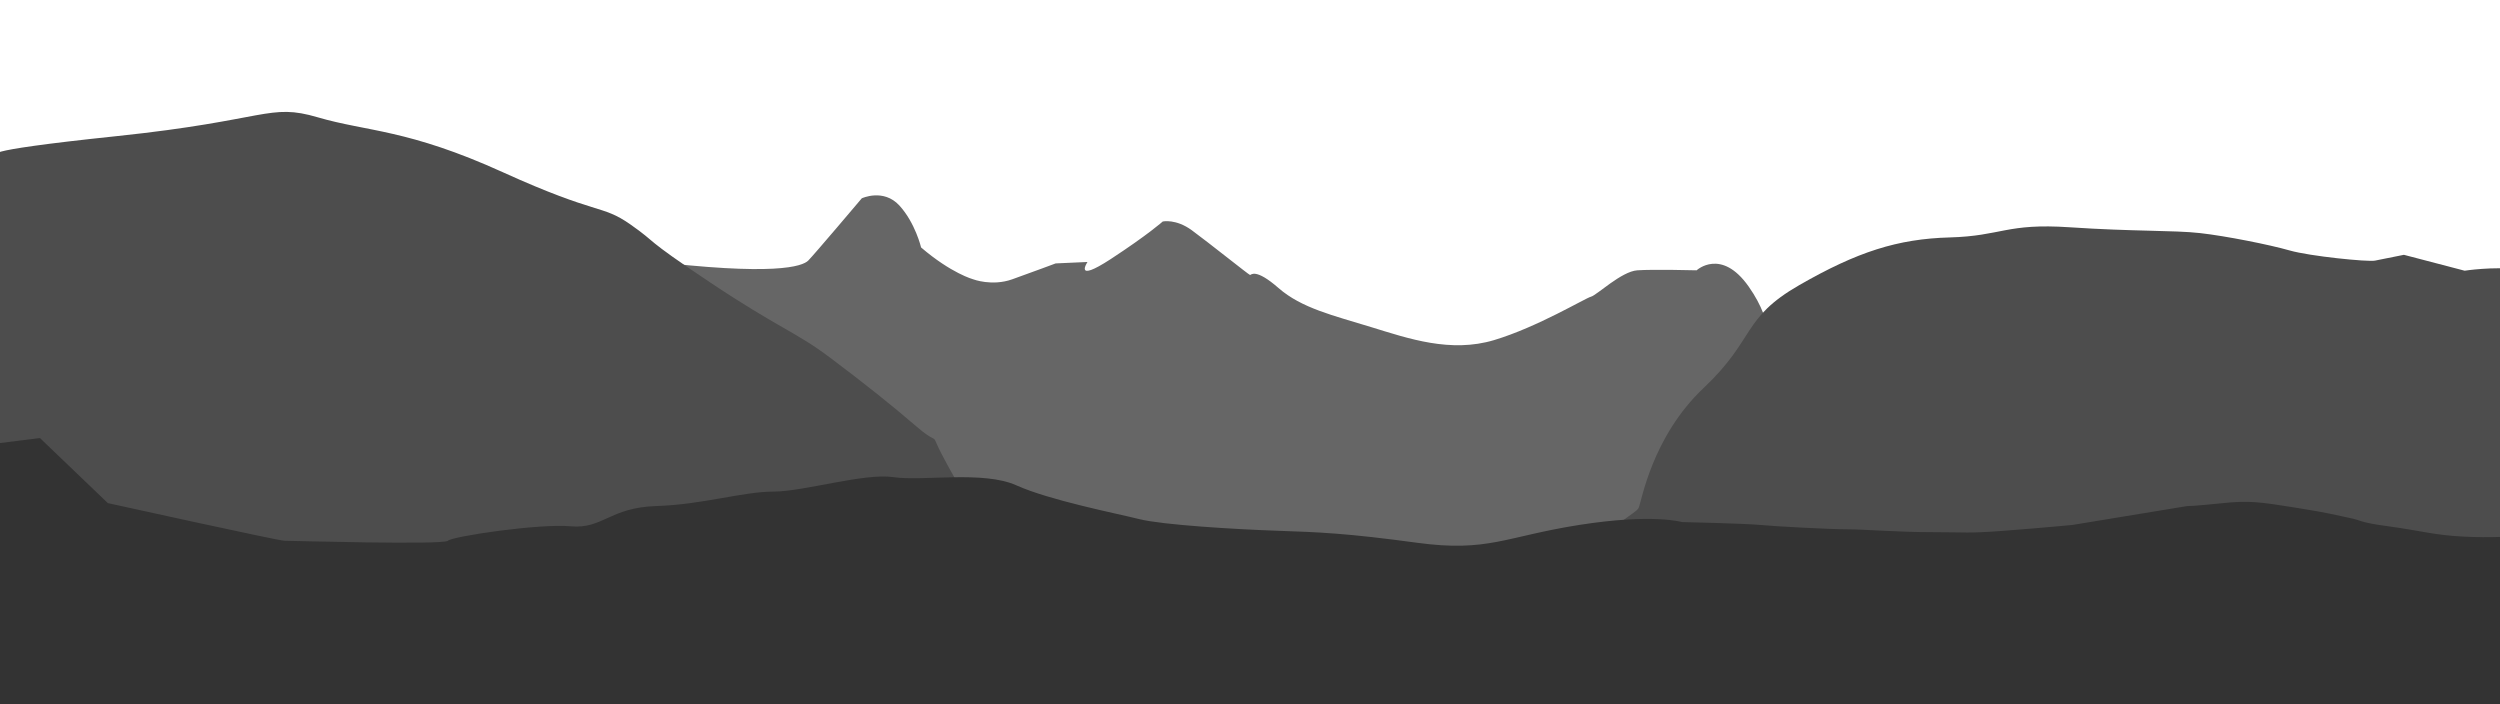
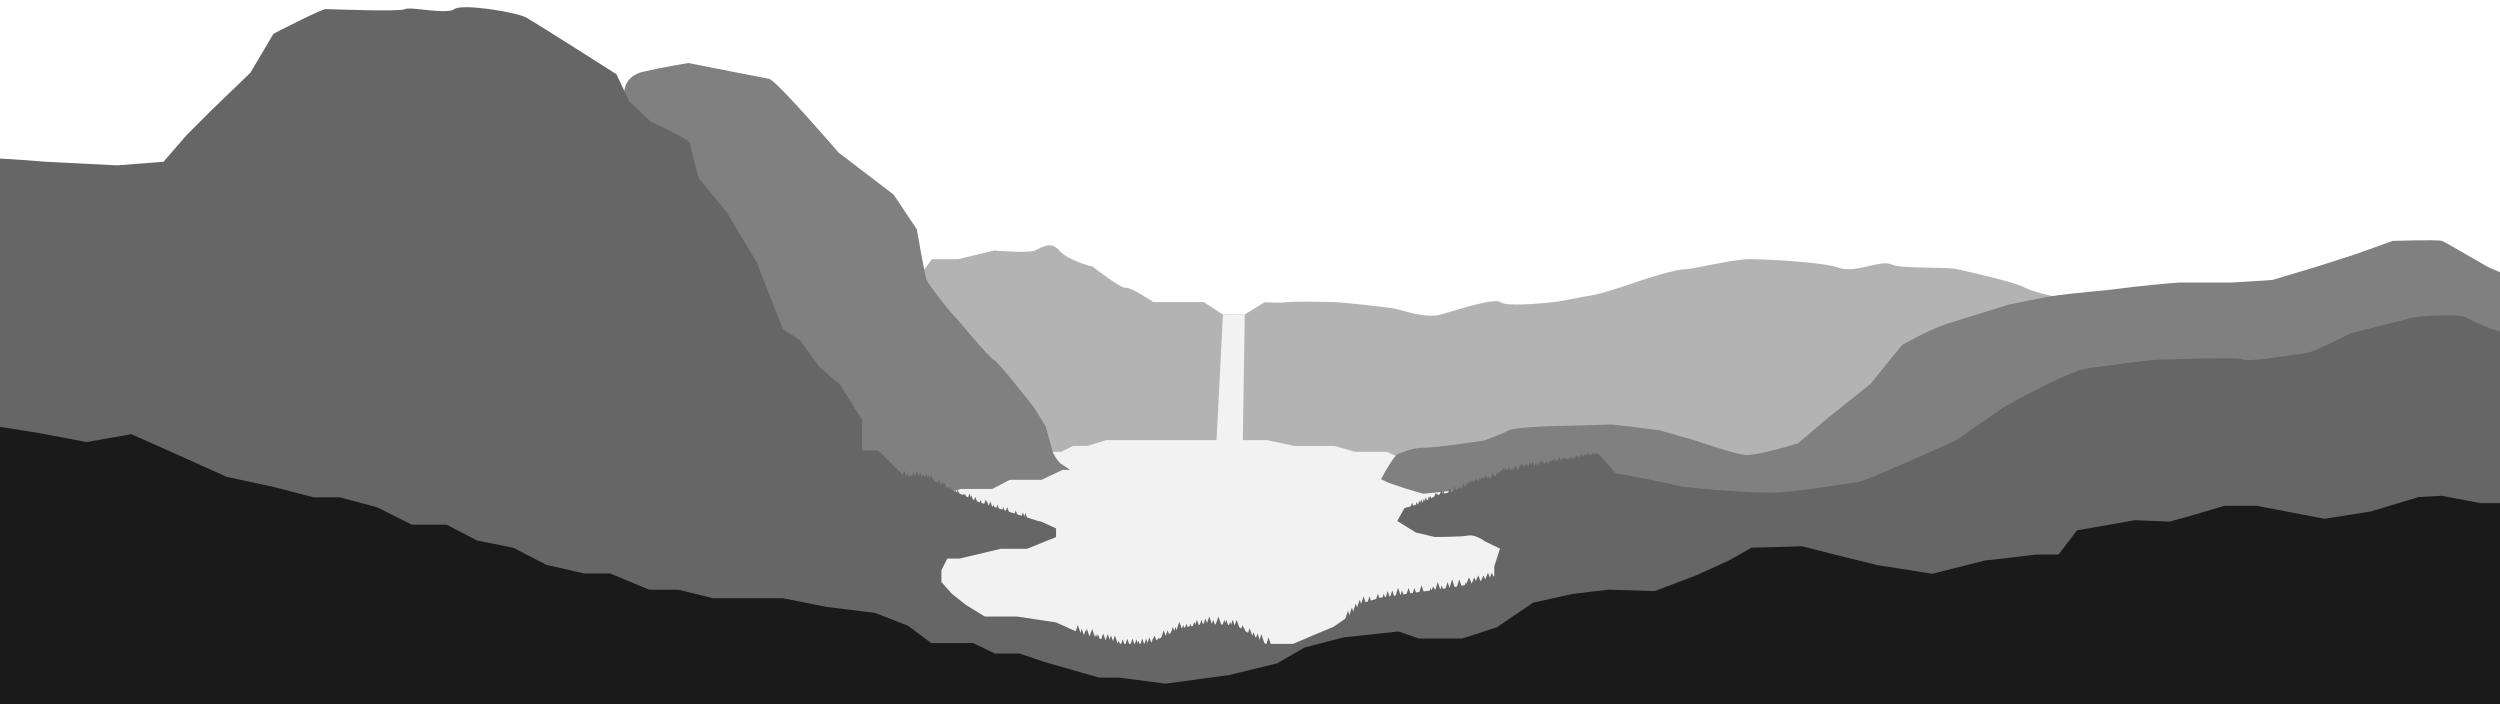
<svg xmlns="http://www.w3.org/2000/svg" version="1.1" id="Layer_1" x="0px" y="0px" viewBox="0 0 3840 1080" enable-background="new 0 0 3840 1080" xml:space="preserve">
-   <path fill="#666666" d="M505.9,442.4c0,0,4.4-57.8,137.8-84.4s186.7-24.4,208.9-17.8c22.2,6.7,35.6,4.4,60,20  c24.4,15.6-122.2,15.6,77.8,40c200,24.4,242.2,8.9,251.1,0s82.2-95.6,82.2-95.6s33.3-15.6,57.8,11.1c24.4,26.7,33.3,64.4,33.3,64.4  c46.7,40,80,48.9,80,48.9s28.9,11.1,60,0c31.1-11.1,66.7-24.4,66.7-24.4l48.9-2.2c0,0-22.2,33.3,35.6-4.4c57.8-37.8,80-57.8,80-57.8  s20-4.4,44.4,13.3c24.4,17.8,88.2,68.9,89.7,68.9s8.1-11.1,43.7,20s84.4,42.2,142.2,60c57.8,17.8,122.2,40,188.9,20  c66.7-20,140-64.4,148.9-66.7s46.7-38.8,71.1-40.5c24.4-1.7,91.1,0,91.1,0s37.8-35,80,25s28.9,99.8,28.9,99.8s122.2,73.6,148.9,86.9  c26.7,13.3,128.9,20,137.8,17.8c8.9-2.2,59.5-36.7,97.8,64.4s13.3,108.9,55.6,164.4s111.1,86.7,202.2,113.3  c91.1,26.7,44.4-117.8,91.1,26.7s51.1,231.1,73.3,251.1c22.2,20,137.8,0-22.2,86.7c-160,86.7-220,68.9-491.1,82.2  s-451.1-17.8-884.4-73.3c-433.3-55.6-648.9-135.6-817.8-146.7s-520-140-537.8-146.7c-17.8-6.7-115.6-171.1-113.3-222.2  c2.2-51.1-13.3-220,31.1-246.7c44.4-26.7,206.7-128.9,206.7-128.9l-217.8-80L505.9,442.4z" />
-   <path fill="#4D4D4D" d="M0,238c0,0-54.1-4.4,179.2-28.9s233.3-51.1,308.9-28.9s137.8,17.8,284.4,84.4s151.1,48.9,195.6,80  c44.4,31.1,15.6,17.8,122.2,88.9s131.1,75.6,184.4,115.6c53.3,40,97.8,75.6,131.1,104.4c33.3,28.9,26.7,13.3,33.3,28.9  c6.7,15.6,26.6,50.5,26.6,50.5l44.5,98.4c0,0,128.9,80,137.8,82.2s64.4,11.1,151.1,31.1c86.7,20,146.7,28.9,177.8,28.9  s131.1,8.9,131.1,8.9l173.3-22.2c0,0,17.8-11.1,31.1-20c13.3-8.9,51.1-28.9,51.1-28.9s-3.8,18.9,57.8-46.7  c61.6-65.6,91.1-75.6,95.6-84.4c4.4-8.9,20-108.9,100-184.4s57.8-106.7,146.7-157.8s151.1-71.1,231.1-73.3  c80-2.2,86.7-22.2,184.4-15.6s160,4.4,200,8.9s106.7,17.8,137.8,26.7s120,17.8,131.1,15.6s44.4-8.9,44.4-8.9l93.3,24.4  c0,0,43.5-6.7,82.9-2.2c39.4,4.4,52.7-11.1,110.5,37.8s206.7,160,226.7,320s-60,531.1-60,531.1s-167.7,25.4-255.6,28.9  c-87.9,3.5-322.2-42.2-615.6-37.8s-311.1-28.9-660-15.6s-586.7-24.4-593.3-24.4s-1815.6,55.6-1835.6,48.9s-566.7-160-566.7-160  s-73.3-182.2-73.3-306.7s-20-413.3,13.3-431.1c33.3-17.8,228.9-140,235.6-142.2C-198.6,260.2,0,238,0,238z" />
-   <path fill="#333333" d="M-69,689.2l130.3-16.4l104.4,100c0,0,262.2,57.8,271.1,57.8s244.4,6.7,251.1,0c6.7-6.7,140-26.7,188.9-22.2  c48.9,4.4,60-28.9,131.1-31.1s133.3-22.2,180-22.2s140-28.9,184.4-22.2s137.8-10.4,188.9,12.6c51.1,23,153.3,43,188.9,51.9  c35.6,8.9,146.7,15.6,211.1,17.8s106.7,3.7,215.6,18.5s135.6-9.6,248.9-27.4c113.3-17.8,157.8-4.4,157.8-4.4s97.8,2.2,120,4.4  c22.2,2.2,106.7,6.7,133.3,6.7s77.8,4.4,131.1,4.4s53.3,2.2,111.1-2.2s104.4-8.9,104.4-8.9l175.6-28.9c0,0,11.1,0,53.3-4.4  c42.2-4.4,57.8-2.2,113.3,6.7c55.6,8.9,60,11.1,82.2,15.6s13.3,6.7,62.2,13.3c48.9,6.7,68.9,13.3,113.3,15.6  c44.4,2.2,75.6,0,82.2-2.2c6.7-2.2,0,488.9,0,488.9s-471.1,182.2-511.1,175.6c-40-6.7-3846.7-42.2-3846.7-42.2l142.2-602.2  L-69,689.2z" />
+   <path id="backmountains" fill="#B3B3B3" d="M1398.6,442.1l33-44.1h40.4l55.1-13.2c0,0,51.1,4.4,62.2,0c11.1-4.4,24.4-15.6,37.8,0  c13.3,15.6,51.1,24.7,51.1,24.7s44.4,34.5,51.1,32.6c6.7-1.9,42.2,21.9,42.2,21.9h32.4h45l29.2,19h33.8l30.7-18.8  c0,0,22.2,1.6,33.3,0c11.1-1.6,66.7-0.6,77.8,0c11.1,0.6,73.3,7.2,86.7,9.5c13.3,2.2,48.9,16.4,73.3,9.3c24.4-7.1,82.2-26,91.1-18.8  s64.4,1.6,80,0c15.6-1.6,44.4-8.3,60-10.5c15.6-2.2,64.4-18.9,75.6-22.8c11.1-3.9,53.3-17.2,66.7-17.2s73.3-15.6,100-15.6  s113.3,4.4,137.8,13.3c24.4,8.9,64.4-12.9,80-5.4c15.6,7.6,84.4,3.1,102.2,7.6c17.8,4.4,83.7,18.2,104.4,28.7  c20.7,10.5,111.1,30.2,144.4,21.9c33.3-8.3,526.7,36.1,533.3,40.6c6.7,4.4,66.7,33.3,66.7,33.3l-75.6,611.1l-1626.7,163.4  l-1035.6-123.4l-431.1-200l84-322l440.5-169.1L1398.6,442.1z" />
+   <polyline id="waterfall" fill="#F2F2F2" points="1878.4,483.1 1866,728.5 1863.7,758 1925,758 1908.1,729.1 1912,483 " />
+   <path id="backlake_1_" fill="#F2F2F2" d="M1617,694h13l18.1-9h21.9l29.2-9h13.8h20h13h29h30h41h35h28h16h21l42.1,9h35.9h26l31.4,9  h24.6h24l33.7,15.1l20,15.6l5.2,38.2c0,0-136.3,57.3-163,61.8c-26.7,4.4-311.1-22.2-331.1-26.7s-155.6-44-155.6-44l24.4-62.7  L1617,694z" />
+   <path id="mountain2" fill="#808080" d="M610.2,187.6l106.8-39.9l175.6,20.1l66.4-27.8c0,0,0.3-23.3,29.2-29.9  c28.9-6.7,68.9-13.3,68.9-13.3s113.3,22.2,124.4,24.4c11.1,2.2,106.7,113.3,106.7,113.3l84.4,64.4l35.6,53.3  c0,0,12.4,71.1,15.1,77.8s31.6,44.4,40.5,53.3c8.9,8.9,55.6,66.7,62.2,68.9c6.7,2.2,62.2,73.8,62.2,73.8l17.8,28.4l11.1,40  c0,0,6.7,15.6,15.6,20s35.6,28.9,35.6,28.9l37.8,20l28.9,11.7l44.4,15l68.9,20c0,0,46-18.2,51.9-8s74.8,8,74.8,8l51.1,0.2l44.4-22.4  l42.2-35.6c0,0,26.7-53.3,35.6-55.6s20-8.9,40-8.9s91.1-11.1,91.1-11.1s31.1-11.1,37.8-15.6c6.7-4.4,66.7-6.7,75.6-6.7  c8.9,0,75.6-2.2,82.2-2.2c6.7,0,74.2,8.9,74.2,8.9l54.7,15.6c0,0,57.8,20,75.6,22.2c17.8,2.2,82.2-17.8,82.2-17.8l44.4-37.8  l66.7-53.3l48.9-60c0,0,42.2-24.4,71.1-33.3c28.9-8.9,93.3-28.9,93.3-28.9s51.1-10.9,75.6-14.3c24.4-3.4,82.2-8.1,95.6-10.3  s82.2-9.1,91.1-9.1s79.9,0,79.9,0l62.3-4l66.7-20l62.2-20l55.6-20c0,0,68.9-2.2,75.6,0c6.7,2.2,68.8,40,75.4,42.2  c6.7,2.2,53.2,24.4,53.2,24.4V1074l-3897.6-22l-11.1-733.1l640-11.1L610.2,187.6z" />
+   <path id="midlakelake" fill="#F2F2F2" d="M1632.2,721.7l-32.4,15.3H1580h-29l-26.8,14H1504h-28l-14.1,4.2l-39.9,13.2l-40,28.9V869  l-2.1,89.4c0,0,59.7,26.6,79.9,26.6c20.2,0,100,38.9,100,38.9s102.2,24.4,142.2,26.7c40,2.2,122.2,9.3,148.9,9.1  c26.7-0.2,188.9,2.4,224.4,0c35.6-2.4,168.9-9.1,168.9-9.1l62.2-75.6l11.1-57.8l-37.6-75.5l-23-73.4V751l-70.7,7.4l-26.5-7.7  l-26.7-9.1l-25.3-11.8L1632.2,721.7z" />
+   <path id="mountain1" fill="#666666" d="M3879,1179.2c0,0,0-673.7-13.1-667.2s-66.7-17.6-77.8-24.2s-73.3-2.2-82.2,0  s-95.6,24.2-95.6,24.2s-55.6,29.1-68.9,30.5c-13.3,1.4-88.9,14.1-95.6,9.7c-6.7-4.4-106.7,0-124.4,0c-17.8,0-80,8.9-113.3,13.3  S3077,626,3077,626l-73.3,50.7c0,0-68.9,31.1-113.3,50c-44.4,18.9-42.2,14.4-42.2,14.4s-93.3,15.6-128.9,15.6  c-35.6,0-128.9-6.7-144.4-11.1c-15.6-4.4-93.3-18.9-93.3-18.9l-26.7-30l-100,20l-48.9,11.1l-81.7,28.9c-13.9,3.2-28.9,6.2-35.3,6.2  c-13.3,0-153.3,28.9-153.3,28.9L1900,802h-152.1c0,0-85.7-3.4-99-1.2c-13.3,2.2-53.3-0.2-53.3-0.2l-91.1-28.9l-40-17.8l-44.4-22  h-31.1l-39.9-40h-25v-46.9l-33.1-53.3l-33.1-28.8l-28.9-40.1l-26.7-17.8l-40-102.1l-46.7-77.9l-42.2-51.1c0,0-13.3-46.7-13.3-53.3  c0-6.7-60-33.3-60-33.3l-33.3-31.1l-20-42.2c0,0-122.2-77.8-137.8-86.7c-15.6-8.9-100-22.2-111.1-13.3c-11.1,8.9-68.9-4.4-75.6,0  c-6.7,4.4-115.6,0-122.2,0c-6.7,0-80,37.8-80,37.8l-35.6,60l-62.2,60l-35.6,35.6l-35.6,41.1L180,254l-108.9-5.5  c0,0-66.7-5.5-88.9-5.5c-22.2,0-39.3,11.3-39.3,11.3l-42.8,86.3L55.6,1054c0,0,484.4,20,491.1,20c2.7,0,286.9-1.1,622.7-3.3  l-445.7,132.7L3879,1179.2z" />
+   <path id="forelake" fill="#F2F2F2" d="M1474.1,751.7l92.8,34.7l55.2,25.2V825l-44.9,18H1537l-63.4,15H1455l-9,18v18l15.6,17.6  l22.2,17.7l28.9,17.7h49.3l60,9l44,19.8l55.6,13.2h42.4l49.9-24.1l36.6-6.7l48.1,2.2l45.3,28.6h42.2l35.6-15.2l26.7-11.1l28.9-20  l13.3-15.6l28.9-8.9l31.1-4.4l28.9-4.4l48.9-6.7l35.6-6.7l31.2-11.1V870l8.8-27.3l-23.2-11.2c0,0-14.6-11.1-25.7-8.9  s-51.1,2.2-51.1,2.2l-28.9-6.7l-28.9-17.8l11.1-20l24.4-6.7l28.7-14.4L1474.1,751.7z" />
+   <g id="trees">
+     <polygon fill="#666666" points="2165.7,782 2169.1,772 2172.6,782  " />
+     <polygon fill="#666666" points="2172.7,781 2176.1,771 2179.6,781  " />
+     <polygon fill="#666666" points="2176.7,779 2180.1,769 2183.6,779  " />
+     <polygon fill="#666666" points="2179.7,777 2183.1,767 2186.6,777  " />
+     <polygon fill="#666666" points="2186.7,774 2190.1,764 2193.6,774  " />
+     <polygon fill="#666666" points="2191.7,772 2195.1,762 2198.6,772  " />
+     <polygon fill="#666666" points="2201.7,767 2205.1,757 2208.6,767  " />
+     <polygon fill="#666666" points="2210.7,762 2214.1,752 2217.6,762  " />
+     <polygon fill="#666666" points="2213.7,764 2217.1,754 2220.6,764  " />
+     <polygon fill="#666666" points="2223.7,759 2227.1,749 2230.6,759  " />
+     <polygon fill="#666666" points="2237.7,757 2241.1,747 2244.6,757  " />
+     <polygon fill="#666666" points="2244.7,752 2248.1,742 2251.6,752  " />
+     <polygon fill="#666666" points="2249.7,752 2253.1,742 2256.6,752  " />
+     <polygon fill="#666666" points="2252.7,749 2256.1,739 2259.6,749  " />
+     <polygon fill="#666666" points="2254.7,749 2258.1,739 2261.6,749  " />
+     <polygon fill="#666666" points="2257.7,747 2261.1,737 2264.6,747  " />
+     <polygon fill="#666666" points="2260.7,747 2264.1,737 2267.6,747  " />
+     <polygon fill="#666666" points="2263.7,744 2267.1,734 2270.6,744  " />
+     <polygon fill="#666666" points="2266.7,747 2270.1,737 2273.6,747  " />
+     <polygon fill="#666666" points="2269.7,744 2273.1,734 2276.6,744  " />
+     <polygon fill="#666666" points="2272.7,742 2276.1,732 2279.6,742  " />
+     <polygon fill="#666666" points="2275.7,742 2279.1,732 2282.6,742  " />
+     <polygon fill="#666666" points="2230.7,757 2234.1,747 2237.6,757  " />
+     <polygon fill="#666666" points="2282.7,741 2286.1,731 2289.6,741  " />
+     <polygon fill="#666666" points="2289.7,736 2293.1,726 2296.6,736  " />
+     <polygon fill="#666666" points="2296.7,734 2300.1,724 2303.6,734  " />
+     <polygon fill="#666666" points="2299.7,734 2303.1,724 2306.6,734  " />
+     <polygon fill="#666666" points="2302.7,731 2306.1,721 2309.6,731  " />
+     <polygon fill="#666666" points="2305.7,728 2309.1,718 2312.6,728  " />
+     <polygon fill="#666666" points="2308.7,728 2312.1,718 2315.6,728  " />
+     <polygon fill="#666666" points="2311.7,729 2315.1,719 2318.6,729  " />
+     <polygon fill="#666666" points="2314.7,727 2318.1,717 2321.6,727  " />
+     <polygon fill="#666666" points="2321.7,727 2325.1,717 2328.6,727  " />
+     <polygon fill="#666666" points="2318.7,729 2322.1,719 2325.6,729  " />
+     <polygon fill="#666666" points="2324.7,724 2328.1,714 2331.6,724  " />
+     <polygon fill="#666666" points="2331.7,723 2335.1,713 2338.6,723  " />
+     <polygon fill="#666666" points="2334.7,722 2338.1,712 2341.6,722  " />
+     <polygon fill="#666666" points="2337.7,724 2341.1,714 2344.6,724  " />
+     <polygon fill="#666666" points="2340.7,721 2344.1,711 2347.6,721  " />
+     <polygon fill="#666666" points="2343.7,723 2347.1,713 2350.6,723  " />
+     <polygon fill="#666666" points="2350.7,719 2354.1,709 2357.6,719  " />
+     <polygon fill="#666666" points="2346.7,719 2350.1,709 2353.6,719  " />
+     <polygon fill="#666666" points="2355.7,720 2359.1,710 2362.6,720  " />
+     <polygon fill="#666666" points="2359.7,719 2363.1,709 2366.6,719  " />
+     <polygon fill="#666666" points="2363.7,716 2367.1,706 2370.6,716  " />
+     <polygon fill="#666666" points="2366.7,718 2370.1,708 2373.6,718  " />
+     <polygon fill="#666666" points="2369.7,718 2373.1,710 2376.6,718  " />
+     <polygon fill="#666666" points="2372.7,716 2376.1,708 2379.6,716  " />
+     <polygon fill="#666666" points="2377.7,715 2381.1,707 2384.6,715  " />
+     <polygon fill="#666666" points="2380.7,714 2384.1,706 2387.6,714  " />
+     <polygon fill="#666666" points="2383.7,712 2387.1,704 2390.6,712  " />
+     <polygon fill="#666666" points="2387.7,714 2391.1,706 2394.6,714  " />
+     <polygon fill="#666666" points="2391.7,710 2395.1,702 2398.6,710  " />
+     <polygon fill="#666666" points="2396.7,710 2400.1,702 2403.6,710  " />
+     <polygon fill="#666666" points="2399.7,710 2403.1,702 2406.6,710  " />
+     <polygon fill="#666666" points="2402.7,711 2406.1,703 2409.6,711  " />
+     <polygon fill="#666666" points="2406.7,710 2410.1,702 2413.6,710  " />
+     <polygon fill="#666666" points="2409.7,709 2413.1,701 2416.6,709  " />
+     <polygon fill="#666666" points="2412.7,710 2416.1,702 2419.6,710  " />
+     <polygon fill="#666666" points="2417.7,707 2421.1,699 2424.6,707  " />
+     <polygon fill="#666666" points="2420.7,707 2424.1,699 2427.6,707  " />
+     <polygon fill="#666666" points="2425.7,705 2429.1,697 2432.6,705  " />
+     <polygon fill="#666666" points="2430.7,705 2434.1,697 2437.6,705  " />
+     <polygon fill="#666666" points="2436.7,703 2440.1,695 2443.6,703  " />
+     <polygon fill="#666666" points="2433.7,704 2437.1,696 2440.6,704  " />
+     <polygon fill="#666666" points="2442.7,703 2446.1,695 2449.6,703  " />
+     <polygon fill="#666666" points="2447.7,703 2451.1,695 2454.6,703  " />
+     <polygon fill="#666666" points="2278.7,739 2282.1,729 2285.6,739  " />
+     <polygon fill="#666666" points="2193.7,772 2197.1,762 2200.6,772  " />
+     <polygon fill="#666666" points="2203.7,767 2207.1,757 2210.6,767  " />
+     <polygon fill="#666666" points="2183.7,776 2187.1,766 2190.6,776  " />
+     <polygon fill="#666666" points="1571.7,798 1575.1,788 1578.6,798  " />
+     <polygon fill="#666666" points="1650,976 1655.5,960 1661,976  " />
+     <polygon fill="#666666" points="1656,982 1661.5,966 1667,982  " />
+     <polygon fill="#666666" points="1664,982 1669.5,966 1675,982  " />
+     <polygon fill="#666666" points="1672,982 1677.5,966 1683,982  " />
+     <polygon fill="#666666" points="1681,990 1686.5,974 1692,990  " />
+     <polygon fill="#666666" points="1678,990 1683.5,974 1689,990  " />
+     <polygon fill="#666666" points="1689,989 1694.5,973 1700,989  " />
+     <polygon fill="#666666" points="1662,984 1667.5,968 1673,984  " />
+     <polygon fill="#666666" points="1696,990 1701.5,974 1707,990  " />
+     <polygon fill="#666666" points="1707,992 1712.5,976 1718,992  " />
+     <polygon fill="#666666" points="1701,992 1706.5,976 1712,992  " />
+     <polygon fill="#666666" points="1713,1000 1718.5,984 1724,1000  " />
+     <polygon fill="#666666" points="1719,998 1724.5,982 1730,998  " />
+     <polygon fill="#666666" points="1726,997 1731.5,981 1737,997  " />
+     <polygon fill="#666666" points="1734,997 1739.5,981 1745,997  " />
+     <polygon fill="#666666" points="1817,974 1822.5,958 1828,974  " />
+     <polygon fill="#666666" points="1743,1000 1748.5,984 1754,1000  " />
+     <polygon fill="#666666" points="1749,997 1754.5,981 1760,997  " />
+     <polygon fill="#666666" points="1760,995 1765.5,979 1771,995  " />
+     <polygon fill="#666666" points="1755,997 1760.5,981 1766,997  " />
+     <polygon fill="#666666" points="1740,998 1745.5,982 1751,998  " />
+     <polygon fill="#666666" points="1768,992 1773.5,976 1779,992  " />
+     <polygon fill="#666666" points="1846,966 1851.5,950 1857,966  " />
+     <polygon fill="#666666" points="1840,968 1845.5,952 1851,968  " />
+     <polygon fill="#666666" points="1829,971 1834.5,955 1840,971  " />
+     <polygon fill="#666666" points="1833,968 1838.5,952 1844,968  " />
+     <polygon fill="#666666" points="1823,974 1828.5,958 1834,974  " />
+     <polygon fill="#666666" points="1812,976 1817.5,960 1823,976  " />
+     <polygon fill="#666666" points="1905,979 1910.5,963 1916,979  " />
+     <polygon fill="#666666" points="1920,987 1925.5,971 1931,987  " />
+     <polygon fill="#666666" points="1796,979 1801.5,963 1807,979  " />
+     <polygon fill="#666666" points="1782,984 1787.5,968 1793,984  " />
+     <polygon fill="#666666" points="1774,995 1779.5,979 1785,995  " />
+     <polygon fill="#666666" points="1788,984 1793.5,968 1799,984  " />
+     <polygon fill="#666666" points="1806,971 1811.5,955 1817,971  " />
+     <polygon fill="#666666" points="1858,968 1863.5,952 1869,968  " />
+     <polygon fill="#666666" points="1875,968 1880.5,952 1886,968  " />
+     <polygon fill="#666666" points="1866,963 1871.5,947 1877,963  " />
+     <polygon fill="#666666" points="1884,971 1889.5,955 1895,971  " />
+     <polygon fill="#666666" points="1894,968 1899.5,952 1905,968  " />
+     <polygon fill="#666666" points="1852,963 1857.5,947 1863,963  " />
+     <polygon fill="#666666" points="1903,976 1908.5,960 1914,976  " />
+     <polygon fill="#666666" points="1914,981 1919.5,965 1925,981  " />
+     <polygon fill="#666666" points="1926,989 1931.5,973 1937,989  " />
+     <polygon fill="#666666" points="1932,991 1937.5,974 1943,991  " />
+     <polygon fill="#666666" points="1943,996 1948.5,979 1954,996  " />
+     <polygon fill="#666666" points="2089,933 2094.5,916 2100,933  " />
+     <polygon fill="#666666" points="2083,938 2088.5,921 2094,938  " />
+     <polygon fill="#666666" points="2077,944 2082.5,927 2088,944  " />
+     <polygon fill="#666666" points="2071,950 2076.5,933 2082,950  " />
+     <polygon fill="#666666" points="2065,955 2070.5,938 2076,955  " />
+     <polygon fill="#666666" points="2098,933 2103.5,916 2109,933  " />
+     <polygon fill="#666666" points="2120,929 2125.5,912 2131,929  " />
+     <polygon fill="#666666" points="2142,920 2147.5,903 2153,920  " />
+     <polygon fill="#666666" points="2133,924 2138.5,907 2144,924  " />
+     <polygon fill="#666666" points="2111,929 2116.5,912 2122,929  " />
+     <polygon fill="#666666" points="2148,924 2153.5,907 2159,924  " />
+     <polygon fill="#666666" points="2126,925 2131.5,908 2137,925  " />
+     <polygon fill="#666666" points="2158,920 2163.5,903 2169,920  " />
+     <polygon fill="#666666" points="2167,920 2172.5,903 2178,920  " />
+     <polygon fill="#666666" points="2178,916 2183.5,899 2189,916  " />
+     <polygon fill="#666666" points="2192,920 2197.5,903 2203,920  " />
+     <polygon fill="#666666" points="2209,916 2214.5,899 2220,916  " />
+     <polygon fill="#666666" points="2218,911 2223.5,894 2229,911  " />
+     <polygon fill="#666666" points="2203,911 2208.5,894 2214,911  " />
+     <polygon fill="#666666" points="2236,907 2241.5,890 2247,907  " />
+     <polygon fill="#666666" points="2225,907 2230.5,890 2236,907  " />
+     <polygon fill="#666666" points="2246,911 2251.5,894 2257,911  " />
+     <polygon fill="#666666" points="2251,900 2256.5,886.8 2262,900  " />
+     <polygon fill="#666666" points="2259,900 2264.5,886.8 2270,900  " />
+     <polygon fill="#666666" points="2265,897 2270.5,883.8 2276,897  " />
+     <polygon fill="#666666" points="2273,897 2278.5,883.8 2284,897  " />
+     <polygon fill="#666666" points="2280,893 2285.5,879.8 2291,893  " />
+     <polygon fill="#666666" points="2286,893 2291.5,879.8 2297,893  " />
+     <polygon fill="#666666" points="2195.1,914 2201.6,900.8 2208,914  " />
+     <polygon fill="#666666" points="1878,968 1883.5,952 1889,968  " />
+     <polygon fill="#666666" points="1888,968 1893.5,952 1899,968  " />
+     <polygon fill="#666666" points="1800,979 1805.5,963 1811,979  " />
+     <polygon fill="#666666" points="1766,995 1771.5,979 1777,995  " />
+     <polygon fill="#666666" points="1567.7,797 1571.1,787 1574.6,797  " />
+     <polygon fill="#666666" points="1556.7,794 1560.1,784 1563.6,794  " />
+     <polygon fill="#666666" points="1543.7,789 1547.1,779 1550.6,789  " />
+     <polygon fill="#666666" points="1537.7,789 1541.1,779 1544.6,789  " />
+     <polygon fill="#666666" points="1528.7,785 1532.1,775 1535.6,785  " />
+     <polygon fill="#666666" points="1522.7,785 1526.1,775 1529.6,785  " />
+     <polygon fill="#666666" points="1517.7,780 1521.1,770 1524.6,780  " />
+     <polygon fill="#666666" points="1510.7,777 1514.1,767 1517.6,777  " />
+     <polygon fill="#666666" points="1502.7,778 1506.1,768 1509.6,778  " />
+     <polygon fill="#666666" points="1494.7,773 1498.1,763 1501.6,773  " />
+     <polygon fill="#666666" points="1485.7,768 1489.1,758 1492.6,768  " />
+     <polygon fill="#666666" points="1478.7,768 1482.1,758 1485.6,768  " />
+     <polygon fill="#666666" points="1488.7,771 1492.1,761 1495.6,771  " />
+     <polygon fill="#666666" points="1464.7,763 1468.1,753 1471.6,763  " />
+     <polygon fill="#666666" points="1453.7,758 1457.1,748 1460.6,758  " />
+     <polygon fill="#666666" points="1444.7,749 1448.1,739 1451.6,749  " />
+     <polygon fill="#666666" points="1456.7,757 1460.1,747 1463.6,757  " />
+     <polygon fill="#666666" points="1467.7,762 1471.1,752 1474.6,762  " />
+     <polygon fill="#666666" points="1476.7,768 1480.1,758 1483.6,768  " />
+     <polygon fill="#666666" points="1435.7,749 1439.1,739 1442.6,749  " />
+     <polygon fill="#666666" points="1429.7,744 1433.1,734 1436.6,744  " />
+     <polygon fill="#666666" points="1409.7,735 1413.1,725 1416.6,735  " />
+     <polygon fill="#666666" points="1399.7,735 1403.1,725 1406.6,735  " />
+     <polygon fill="#666666" points="1404.7,734 1408.1,724 1411.6,734  " />
+     <polygon fill="#666666" points="1390.7,736 1394.1,726 1397.6,736  " />
+     <polygon fill="#666666" points="1395.7,738 1399.1,728 1402.6,738  " />
+     <polygon fill="#666666" points="1385.7,733 1389.1,723 1392.6,733  " />
+     <polygon fill="#666666" points="1414.7,738 1418.1,728 1421.6,738  " />
+     <polygon fill="#666666" points="1419.7,738 1423.1,728 1426.6,738  " />
+     <polygon fill="#666666" points="1422.7,740 1426.1,730 1429.6,740  " />
+     <polygon fill="#666666" points="1426.7,739 1430.1,729 1433.6,739  " />
+     <polygon fill="#666666" points="1438.7,746 1442.1,736 1445.6,746  " />
+     <polygon fill="#666666" points="1447.7,751 1451.1,741 1454.6,751  " />
+     <polygon fill="#666666" points="1512.7,780 1516.1,770 1519.6,780  " />
+     <polygon fill="#666666" points="1535.7,791 1539.1,781 1542.6,791  " />
+   </g>
+   <path id="foreground" fill="#1A1A1A" d="M-10.3,654l72.2,11.5l70.9,13.5l68.8-12.1l77.7,34.5l68.9,31.1l73.3,15.7l60,15.7H522  l57.3,15.3l53.3,26.7H686l46.7,24.3l55.6,11.1l51.1,26.4l57.8,13.1H937l60.1,25h44.9l52.9,13h42.1h65l68.4,13.6l73.3,8.9l51.1,19.9  l35.6,26.6h64.6l33.2,16h37.8l37.8,12.8l84.4,24.2h30.8l71.4,9.3l97.8-13.3l73.3-17.8l42.2-24.4l60-15.6l84.4-9.1l31.1,10.9h66.7  l53.3-17.3l55.6-37.8l60-13.3l55.6-6.7l71.1,2.2l64.4-24.4l48.9-22.2l35.6-20l77.8-2.2l51.1,13.1l64.4,15.8l84.4,13.3l80-20.2  l80-9.3h33.8l28.4-37.2l88.9-15.6l53.3,2.2l40-11.1l44.4-13.3h48.9l57.8,11.1l46.7,8.9l71.1-11.1l73.3-22.2l35.6-2l60,11.3h75.6  l55.6,184l-71.1,284.4c0,0-780,226.7-788.9,226.7c-8.9,0-2593.3,15.6-2593.3,15.6S43.8,1341.4,21.6,1332.6S-309.6,1137-309.6,1137  l-22.2-249.1L-194,654H-10.3z" />
</svg>
